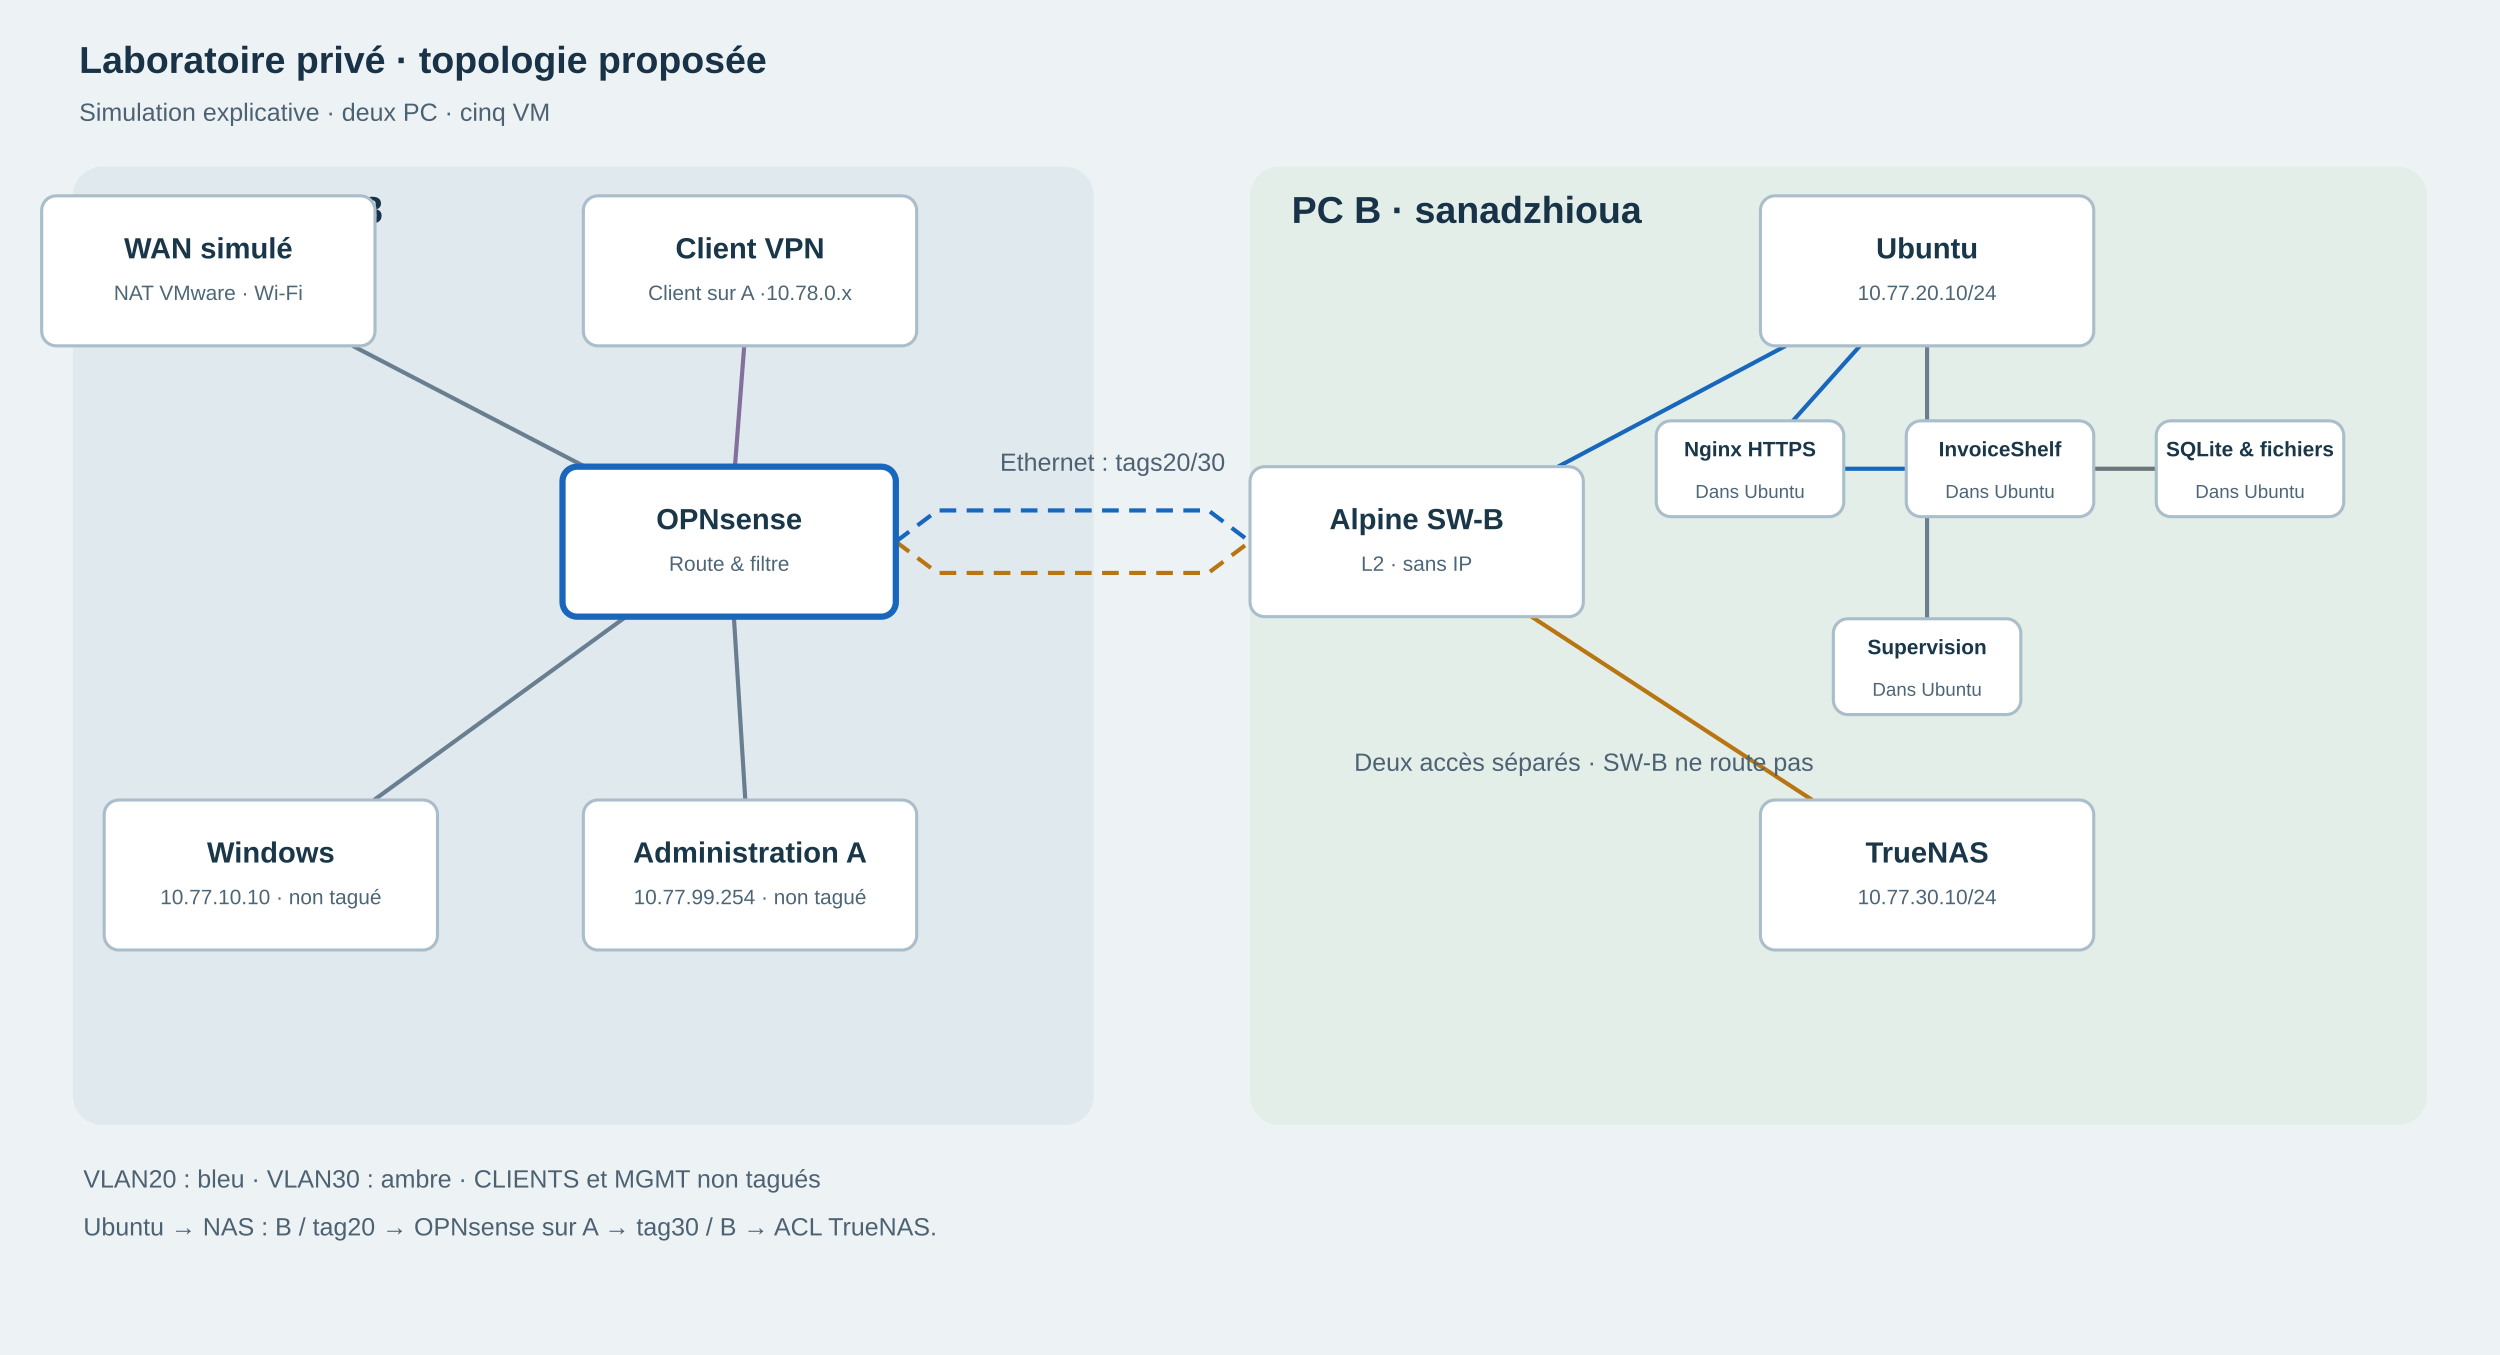
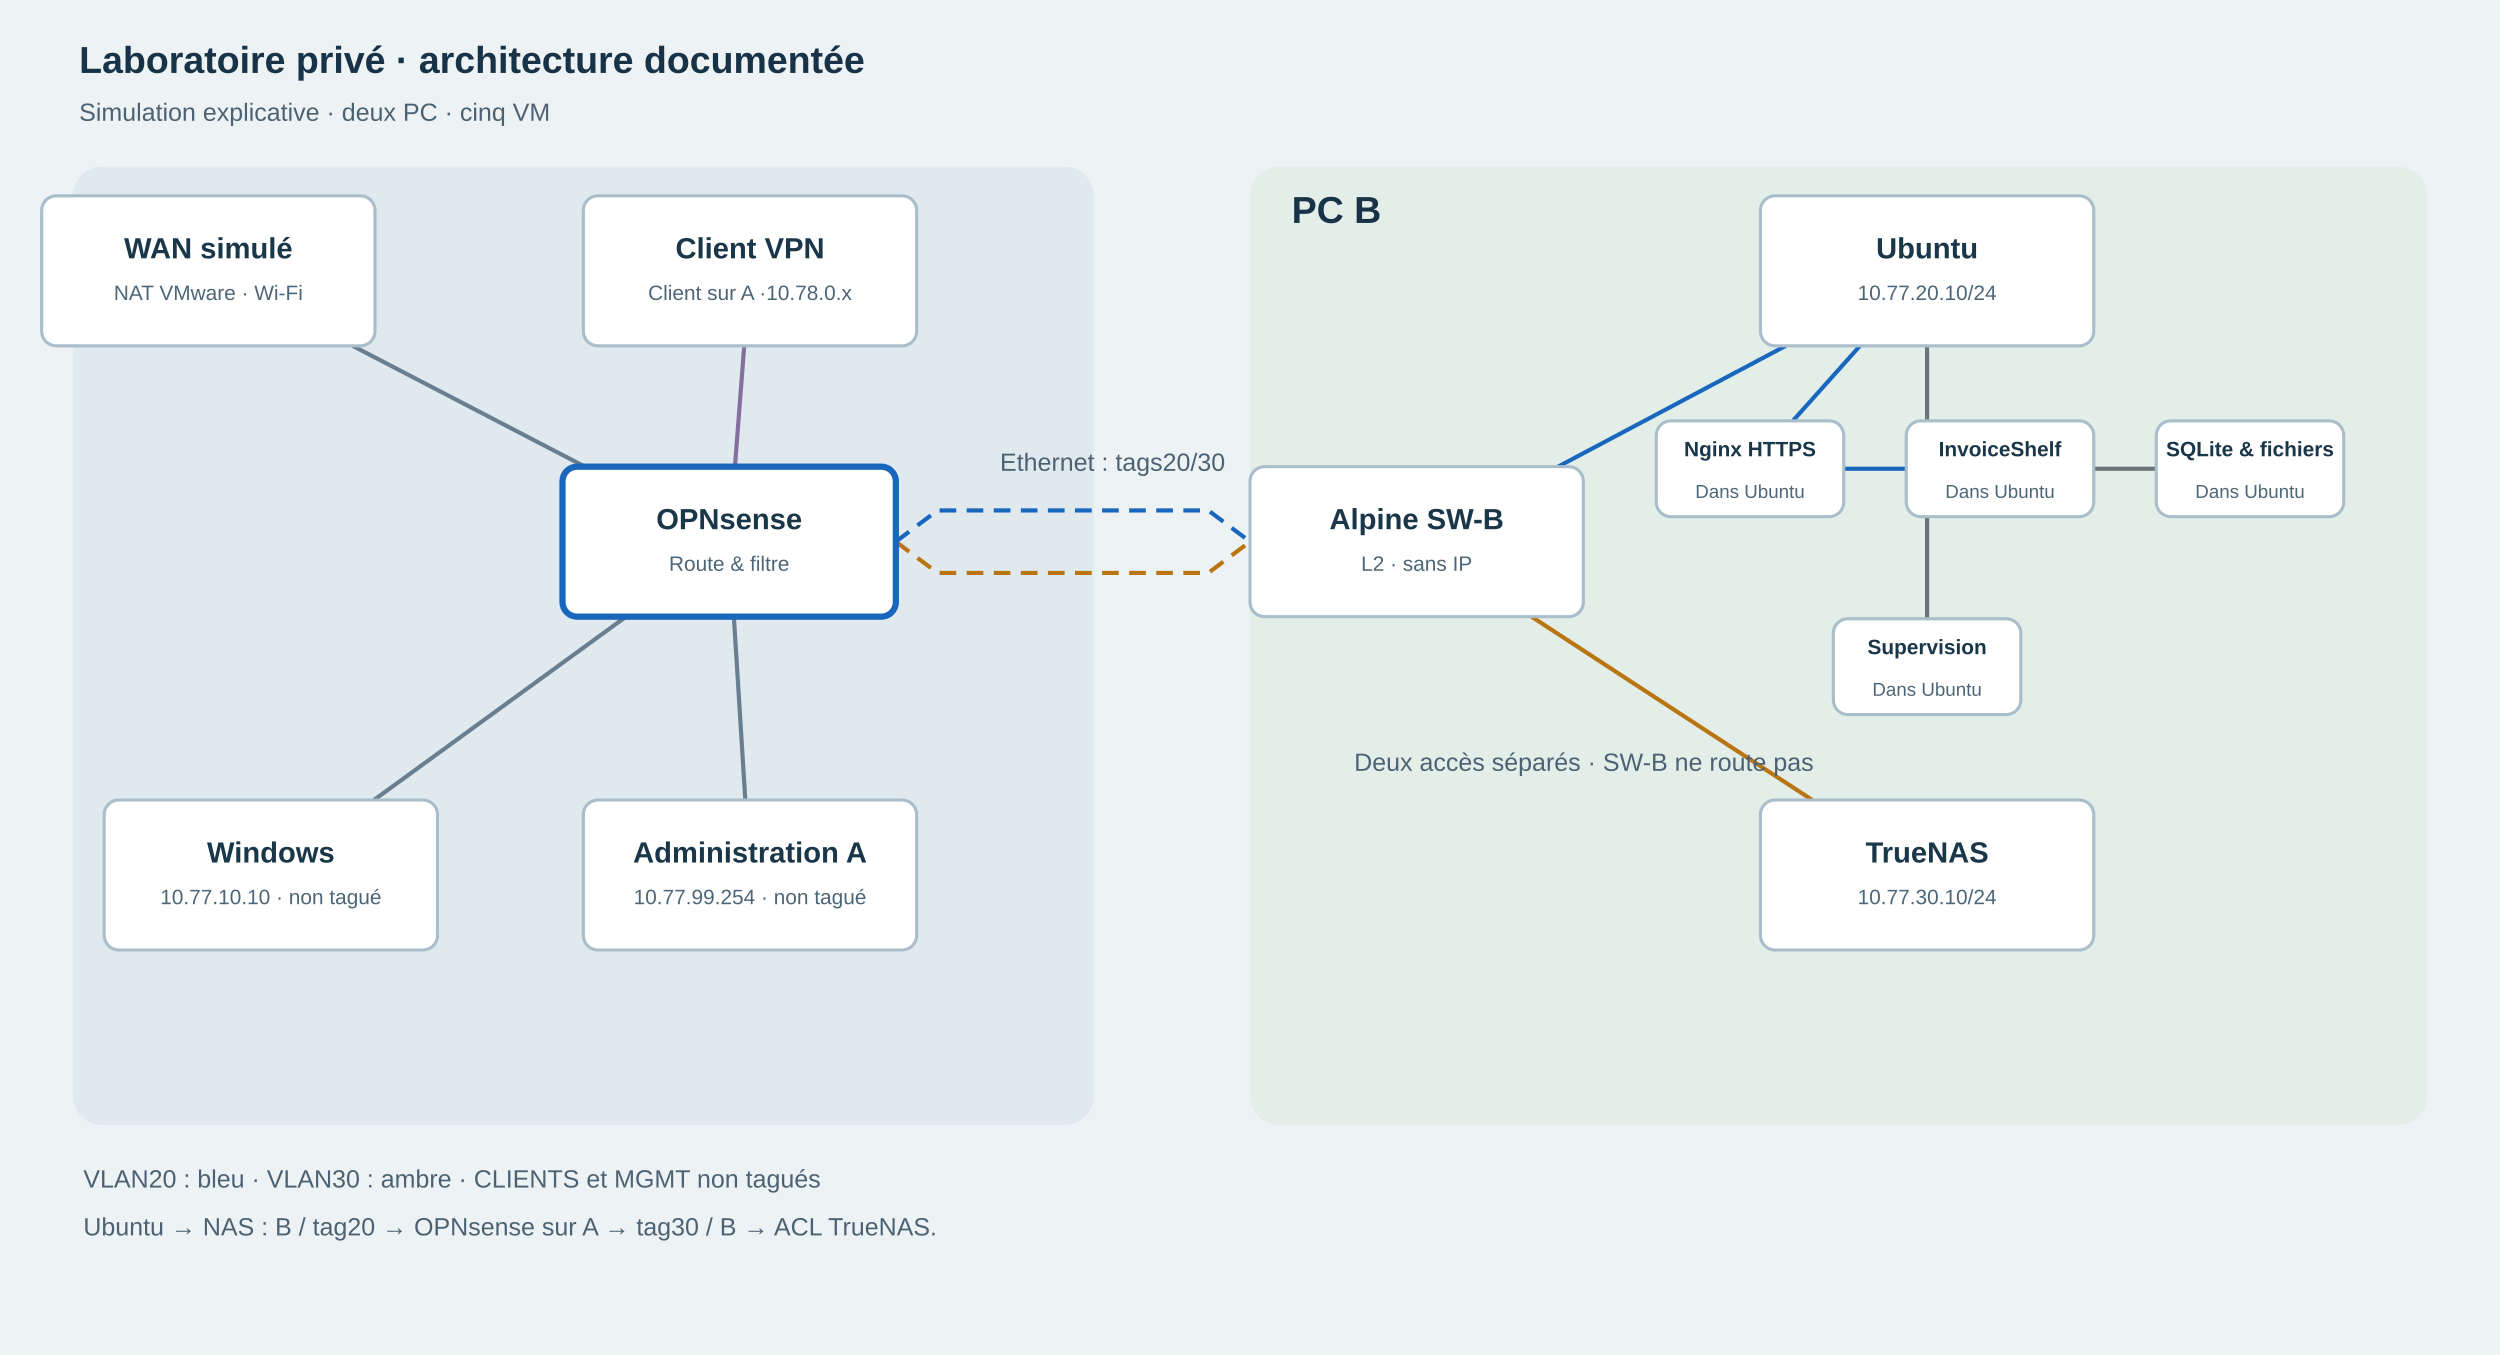
<svg xmlns="http://www.w3.org/2000/svg" viewBox="0 0 1200 650" role="img" aria-label="Topologie du laboratoire à deux PC">
  <defs>
    <marker id="packet-arrow" viewBox="0 0 10 10" refX="9" refY="5" markerWidth="7" markerHeight="7" orient="auto-start-reverse">
      <path d="M0 0 L10 5 L0 10 Z" fill="context-stroke" />
    </marker>
  </defs>
  <style>text{font-family:Segoe UI,Arial,sans-serif}.small{font-size:12px;fill:#4c6273}.title{font-size:18px;font-weight:600;fill:#183247}.n{fill:#fff;stroke:#a9beca;stroke-width:1.5}.selected{stroke:#1867bc;stroke-width:3}.current{fill:#e6f1fc;stroke:#1867bc;stroke-width:3}.denied{fill:#fbeae4;stroke:#922d24;stroke-width:3}</style>
  <rect width="1200" height="650" fill="#edf2f4" />
-   <text x="38" y="35" class="title">Laboratoire privé · topologie proposée</text>
+   <text x="38" y="35" class="title">Laboratoire privé · architecture documentée</text>
  <text x="38" y="58" class="small">Simulation explicative · deux PC · cinq VM</text>
  <rect x="35" y="80" width="490" height="460" rx="14" fill="#e0e9ee" />
  <rect x="600" y="80" width="565" height="460" rx="14" fill="#e3eee9" />
-   <text x="55" y="107" class="title">PC A · jessem8</text>
-   <text x="620" y="107" class="title">PC B · sanadzhioua</text>
+   <text x="55" y="107" class="title">PC A</text>
+   <text x="620" y="107" class="title">PC B</text>
  <path data-link="clients" d="M179.5 384 L300.5 296" fill="none" stroke="#697f90" stroke-width="2" opacity="1" />
  <path data-link="mgmt" d="M357.75 384 L352.25 296" fill="none" stroke="#697f90" stroke-width="2" opacity="1" />
  <path data-link="wan" d="M169.231 166 L280.769 224" fill="none" stroke="#697f90" stroke-width="2" opacity="1" />
  <path data-link="vpn" d="M357.231 166 L352.769 224" fill="none" stroke="#856f9d" stroke-width="2" opacity="1" />
  <path data-link="trunk20" d="M430 260 L450 245 L580 245 L600 260" fill="none" stroke="#1867bc" stroke-width="2" opacity="1" stroke-dasharray="8 5" />
  <path data-link="trunk30" d="M430 260 L450 275 L580 275 L600 260" fill="none" stroke="#b87512" stroke-width="2" opacity="1" stroke-dasharray="8 5" />
  <path data-link="access20" d="M747.846 224 L857.154 166" fill="none" stroke="#1867bc" stroke-width="2" opacity="1" />
  <path data-link="access30" d="M735.125 296 L869.875 384" fill="none" stroke="#b87512" stroke-width="2" opacity="1" />
  <path data-link="https" d="M892.789 166 L860.579 202" fill="none" stroke="#1867bc" stroke-width="2" opacity="1" />
  <path data-link="backend" d="M885 225 L915 225" fill="none" stroke="#1867bc" stroke-width="2" opacity="1" />
  <path data-link="sqlite" d="M1005 225 L1035 225" fill="none" stroke="#697579" stroke-width="2" opacity="1" />
-   <path data-link="prom" d="M925 166 L925 297" fill="none" stroke="#697f90" stroke-width="2" opacity="1" />
+   <path data-link="prom" d="M925 166 L925 297" fill="none" stroke="#697579" stroke-width="2" opacity="1" />
  <text x="480" y="226" class="small">Ethernet : tags20/30</text>
  <text x="650" y="370" class="small">Deux accès séparés · SW-B ne route pas</text>
  <g data-id="fw" tabindex="0" role="button" aria-label="OPNsense">
    <rect x="270" y="224" width="160" height="72" rx="7" class="n selected" />
    <text x="350" y="254" text-anchor="middle" font-size="14" font-weight="600" fill="#193749">OPNsense</text>
    <text x="350" y="274" text-anchor="middle" font-size="10" fill="#4d6677">Route &amp; filtre</text>
  </g>
  <g data-id="windows" tabindex="0" role="button" aria-label="Windows">
    <rect x="50" y="384" width="160" height="72" rx="7" class="n " />
    <text x="130" y="414" text-anchor="middle" font-size="14" font-weight="600" fill="#193749">Windows</text>
    <text x="130" y="434" text-anchor="middle" font-size="10" fill="#4d6677">10.77.10.10 · non tagué</text>
  </g>
  <g data-id="mgmt" tabindex="0" role="button" aria-label="Administration A">
    <rect x="280" y="384" width="160" height="72" rx="7" class="n " />
    <text x="360" y="414" text-anchor="middle" font-size="14" font-weight="600" fill="#193749">Administration A</text>
    <text x="360" y="434" text-anchor="middle" font-size="10" fill="#4d6677">10.77.99.254 · non tagué</text>
  </g>
  <g data-id="wan" tabindex="0" role="button" aria-label="WAN simulé">
    <rect x="20" y="94" width="160" height="72" rx="7" class="n " />
    <text x="100" y="124" text-anchor="middle" font-size="14" font-weight="600" fill="#193749">WAN simulé</text>
    <text x="100" y="144" text-anchor="middle" font-size="10" fill="#4d6677">NAT VMware · Wi-Fi</text>
  </g>
  <g data-id="vpn" tabindex="0" role="button" aria-label="Client VPN">
    <rect x="280" y="94" width="160" height="72" rx="7" class="n " />
    <text x="360" y="124" text-anchor="middle" font-size="14" font-weight="600" fill="#193749">Client VPN</text>
    <text x="360" y="144" text-anchor="middle" font-size="10" fill="#4d6677">Client sur A ·10.78.0.x</text>
  </g>
  <g data-id="switch" tabindex="0" role="button" aria-label="Alpine SW-B">
    <rect x="600" y="224" width="160" height="72" rx="7" class="n " />
    <text x="680" y="254" text-anchor="middle" font-size="14" font-weight="600" fill="#193749">Alpine SW-B</text>
    <text x="680" y="274" text-anchor="middle" font-size="10" fill="#4d6677">L2 · sans IP</text>
  </g>
  <g data-id="ubuntu" tabindex="0" role="button" aria-label="Ubuntu">
    <rect x="845" y="94" width="160" height="72" rx="7" class="n " />
    <text x="925" y="124" text-anchor="middle" font-size="14" font-weight="600" fill="#193749">Ubuntu</text>
    <text x="925" y="144" text-anchor="middle" font-size="10" fill="#4d6677">10.77.20.10/24</text>
  </g>
  <g data-id="nas" tabindex="0" role="button" aria-label="TrueNAS">
    <rect x="845" y="384" width="160" height="72" rx="7" class="n " />
    <text x="925" y="414" text-anchor="middle" font-size="14" font-weight="600" fill="#193749">TrueNAS</text>
    <text x="925" y="434" text-anchor="middle" font-size="10" fill="#4d6677">10.77.30.10/24</text>
  </g>
  <g data-id="proxy" tabindex="0" role="button" aria-label="Nginx HTTPS">
    <rect x="795" y="202" width="90" height="46" rx="7" class="n " />
    <text x="840" y="219" text-anchor="middle" font-size="10" font-weight="600" fill="#193749">Nginx HTTPS</text>
    <text x="840" y="239" text-anchor="middle" font-size="9" fill="#4d6677">Dans Ubuntu</text>
  </g>
  <g data-id="app" tabindex="0" role="button" aria-label="InvoiceShelf">
    <rect x="915" y="202" width="90" height="46" rx="7" class="n " />
    <text x="960" y="219" text-anchor="middle" font-size="10" font-weight="600" fill="#193749">InvoiceShelf</text>
    <text x="960" y="239" text-anchor="middle" font-size="9" fill="#4d6677">Dans Ubuntu</text>
  </g>
  <g data-id="data" tabindex="0" role="button" aria-label="SQLite &amp; fichiers">
    <rect x="1035" y="202" width="90" height="46" rx="7" class="n " />
    <text x="1080" y="219" text-anchor="middle" font-size="10" font-weight="600" fill="#193749">SQLite &amp; fichiers</text>
    <text x="1080" y="239" text-anchor="middle" font-size="9" fill="#4d6677">Dans Ubuntu</text>
  </g>
  <g data-id="monitor" tabindex="0" role="button" aria-label="Supervision">
    <rect x="880" y="297" width="90" height="46" rx="7" class="n " />
    <text x="925" y="314" text-anchor="middle" font-size="10" font-weight="600" fill="#193749">Supervision</text>
    <text x="925" y="334" text-anchor="middle" font-size="9" fill="#4d6677">Dans Ubuntu</text>
  </g>
  <text x="40" y="570" class="small">VLAN20 : bleu · VLAN30 : ambre · CLIENTS et MGMT non tagués</text>
  <text x="40" y="593" class="small">Ubuntu → NAS : B / tag20 → OPNsense sur A → tag30 / B → ACL TrueNAS.</text>
</svg>
